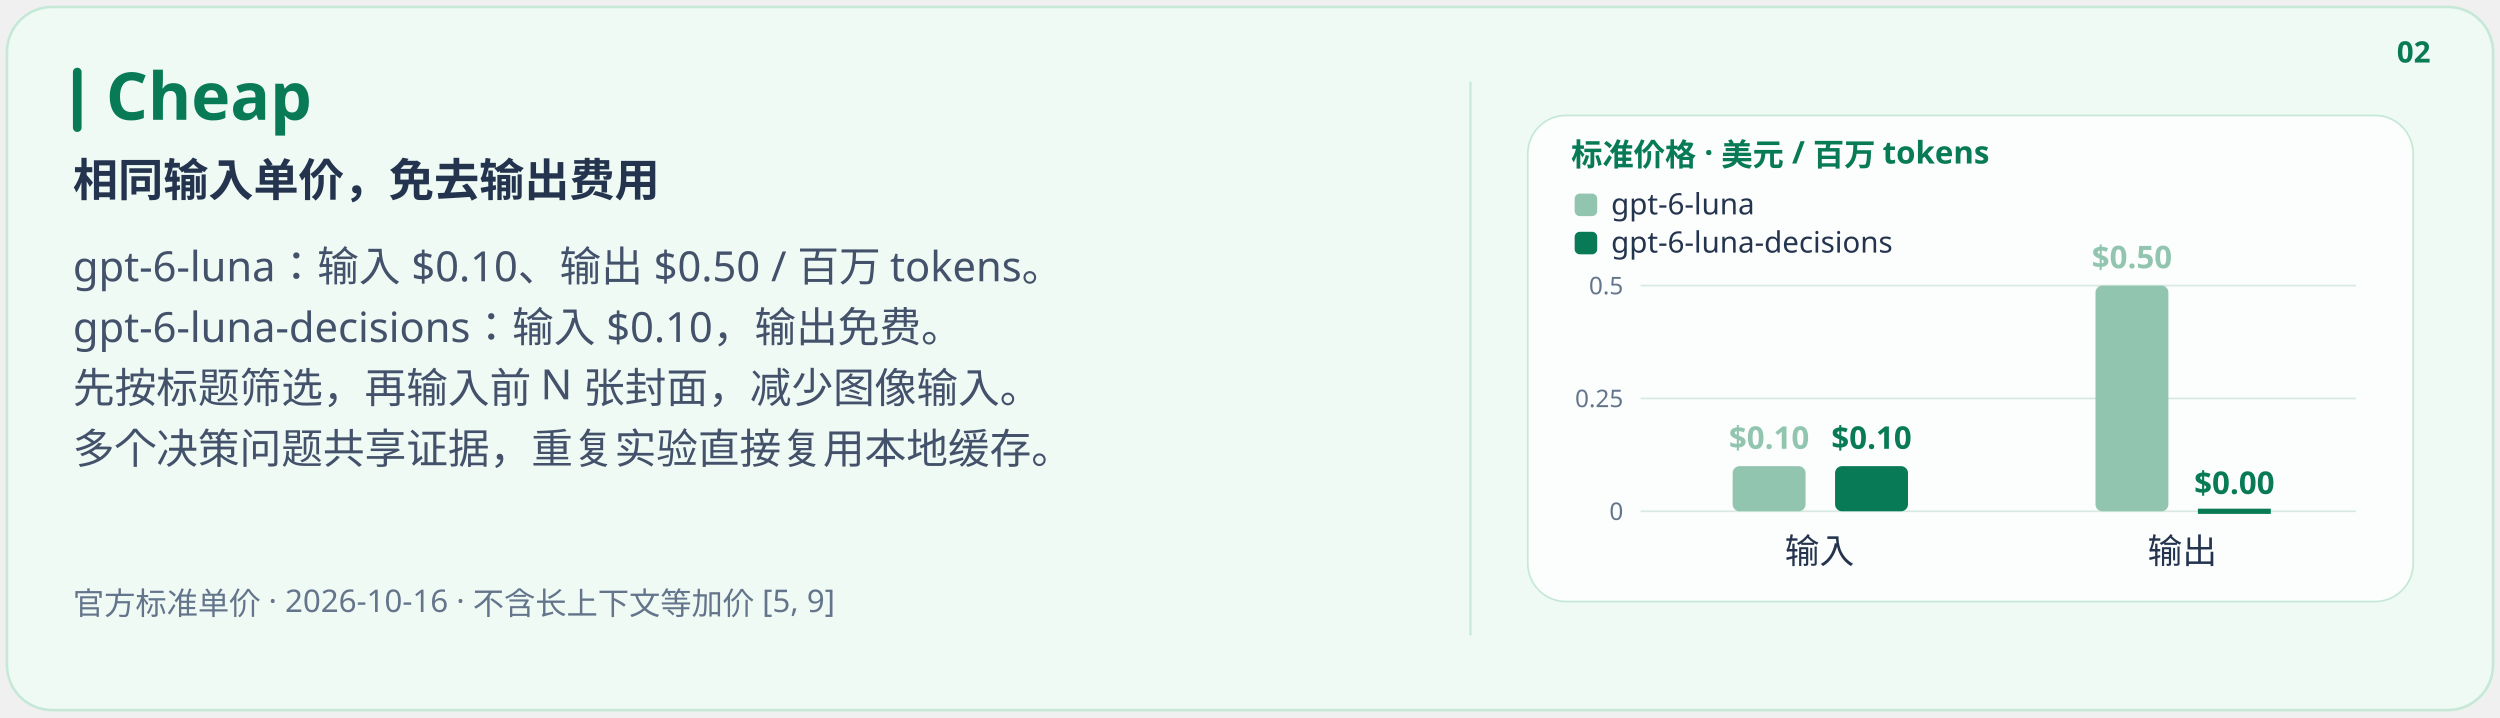
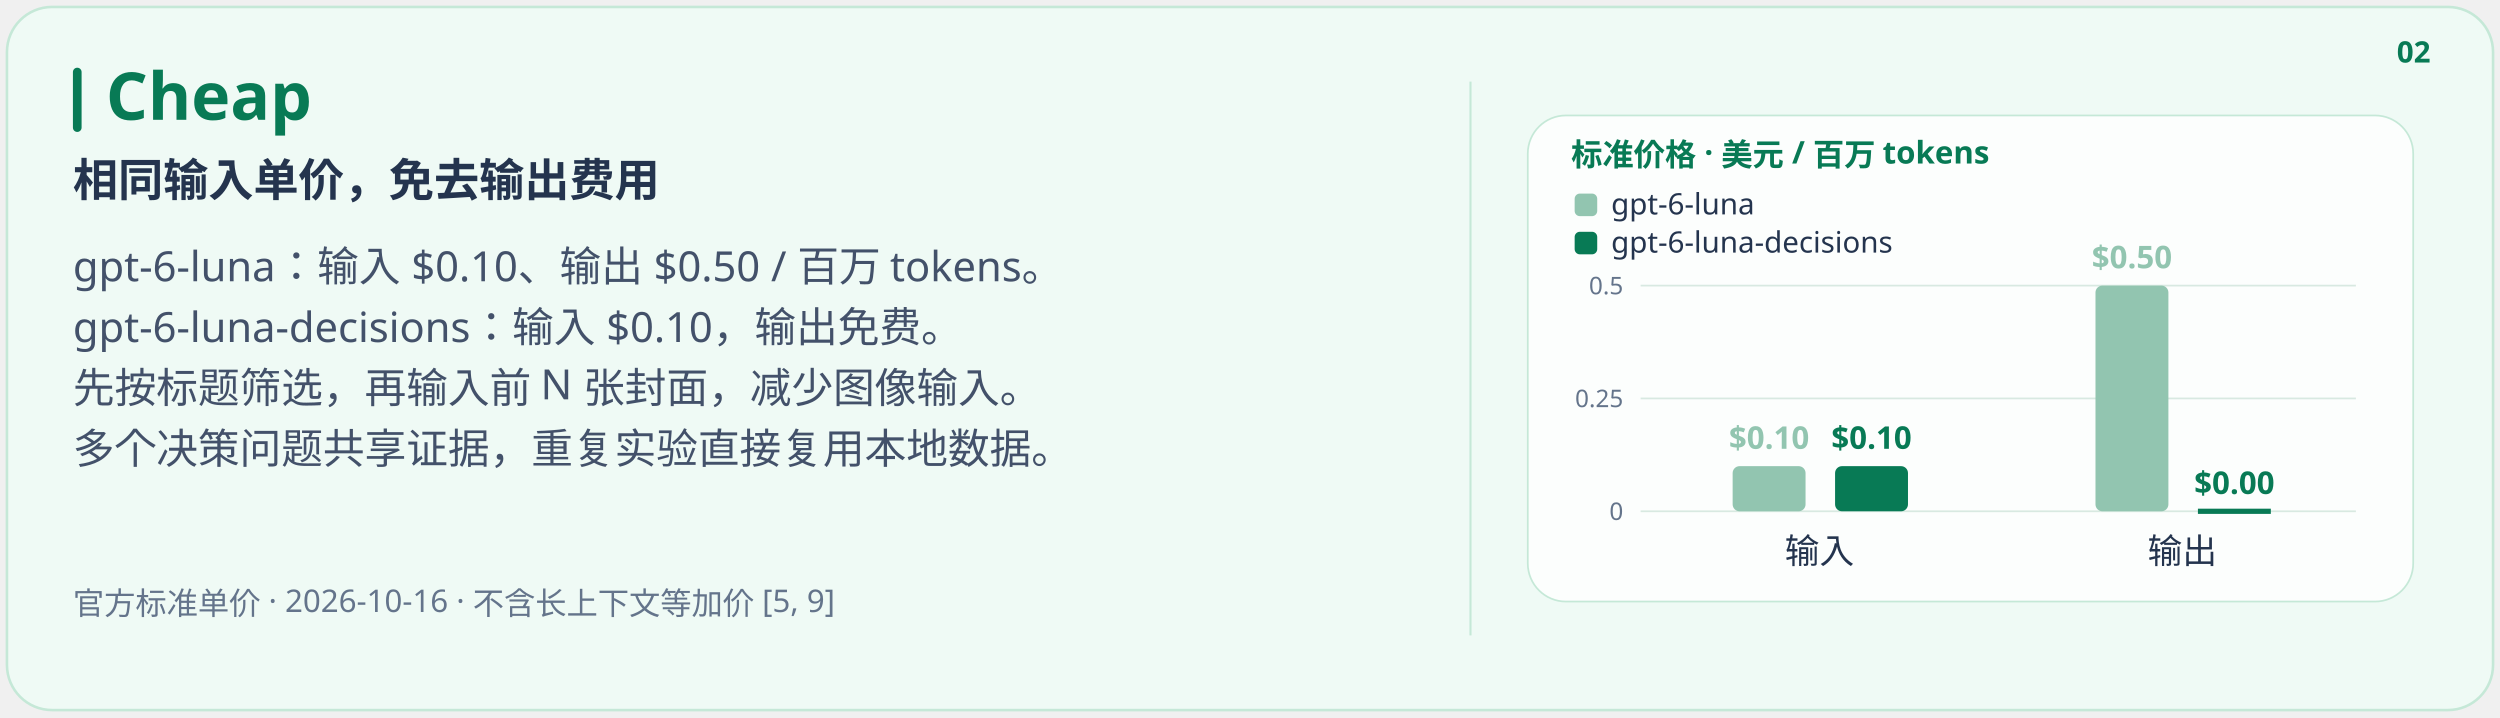
<svg xmlns="http://www.w3.org/2000/svg" width="1440" height="413" viewBox="0 0 1440 413" role="img" aria-labelledby="title description">
  <defs>
    <marker id="arrow" markerWidth="9" markerHeight="9" refX="7" refY="4.5" orient="auto">
      <path d="M1 1L7 4.5L1 8" fill="none" stroke="#087a55" stroke-width="2" stroke-linecap="round" stroke-linejoin="round" />
    </marker>
  </defs>
  <g font-family="Segoe UI, Microsoft YaHei, sans-serif">
    <g class="contribution" data-kind="Cheap" transform="translate(4,4)">
      <rect width="1432" height="405" rx="26" fill="#effaf5" stroke="#c5e8d7" stroke-width="1.5" />
      <g class="copy">
        <rect x="38" y="35" width="5" height="37" rx="2.5" fill="#087a55" />
        <text x="57" y="65" font-size="38" fill="#087a55" font-weight="700">Cheap</text>
        <text x="38" y="109" font-size="26" fill="#24344e" font-weight="600">相同输入单价，免去输出费用</text>
        <text x="38" y="158" font-size="24" fill="#43516a">gpt-6-luna：输入 $0.10、输出 $0.50 / 百万 tokens。</text>
        <text x="38" y="193" font-size="24" fill="#43516a">gpt-6-luna-decisions：输入 $0.10，输出免费。</text>
        <text x="38" y="228" font-size="24" fill="#43516a">先按标题筛选，再输入前 N 张封面，减少图像输入。</text>
-         <text x="38" y="263" font-size="24" fill="#43516a">多个决策问题共享证据，重复实验直接复用本地缓存。</text>
+         <text x="38" y="263" font-size="24" fill="#43516a">多个决策问题共享证据，重复实验直接复用本地数据。</text>
        <text x="38" y="350" font-size="18" fill="#64748b">官方标准单价 · 2026-10-16 · 不含长上下文等加价 [5, 9]</text>
      </g>
      <text x="1396" y="32" font-size="17" fill="#087a55" font-weight="600" text-anchor="end">02</text>
      <path d="M843 43V362" stroke="#c5e8d7" stroke-width="1.2" />
      <g class="artwork" transform="translate(876,62.5)">
        <rect width="510" height="280" rx="22" fill="#fff" fill-opacity=".8" stroke="#c5e8d7" />
        <text x="25" y="29" font-size="18" fill="#087a55" font-weight="600">标准价格 · 美元 / 百万 tokens</text>
        <rect x="27" y="45" width="13" height="13" rx="3" fill="#92c5b0" />
        <text x="48" y="57" font-size="17" fill="#24344e">gpt-6-luna</text>
        <rect x="27" y="67" width="13" height="13" rx="3" fill="#087a55" />
        <text x="48" y="79" font-size="17" fill="#24344e">gpt-6-luna-decisions</text>
        <path d="M65 228H477" stroke="#d8e9e1" stroke-width="1" />
        <text x="55" y="233" font-size="14" fill="#64748b" text-anchor="end">0</text>
        <path d="M65 163H477" stroke="#d8e9e1" stroke-width="1" />
        <text x="55" y="168" font-size="14" fill="#64748b" text-anchor="end">0.25</text>
        <path d="M65 98H477" stroke="#d8e9e1" stroke-width="1" />
        <text x="55" y="103" font-size="14" fill="#64748b" text-anchor="end">0.5</text>
        <rect x="118" y="202.0" width="42" height="26.0" rx="4" fill="#92c5b0" />
        <text x="139" y="192.0" font-size="18" fill="#92c5b0" font-weight="600" text-anchor="middle">$0.10</text>
        <rect x="177" y="202.0" width="42" height="26.0" rx="4" fill="#087a55" />
        <text x="198" y="192.0" font-size="18" fill="#087a55" font-weight="600" text-anchor="middle">$0.10</text>
        <rect x="327" y="98.0" width="42" height="130.0" rx="4" fill="#92c5b0" />
        <text x="348" y="88.0" font-size="18" fill="#92c5b0" font-weight="600" text-anchor="middle">$0.50</text>
        <path d="M386 228h42" stroke="#087a55" stroke-width="3" />
        <text x="407" y="218" font-size="18" fill="#087a55" font-weight="600" text-anchor="middle">$0.00</text>
        <text x="168" y="258" font-size="20" fill="#24344e" text-anchor="middle">输入</text>
        <text x="377" y="258" font-size="20" fill="#24344e" text-anchor="middle">输出</text>
      </g>
    </g>
  </g>
</svg>
